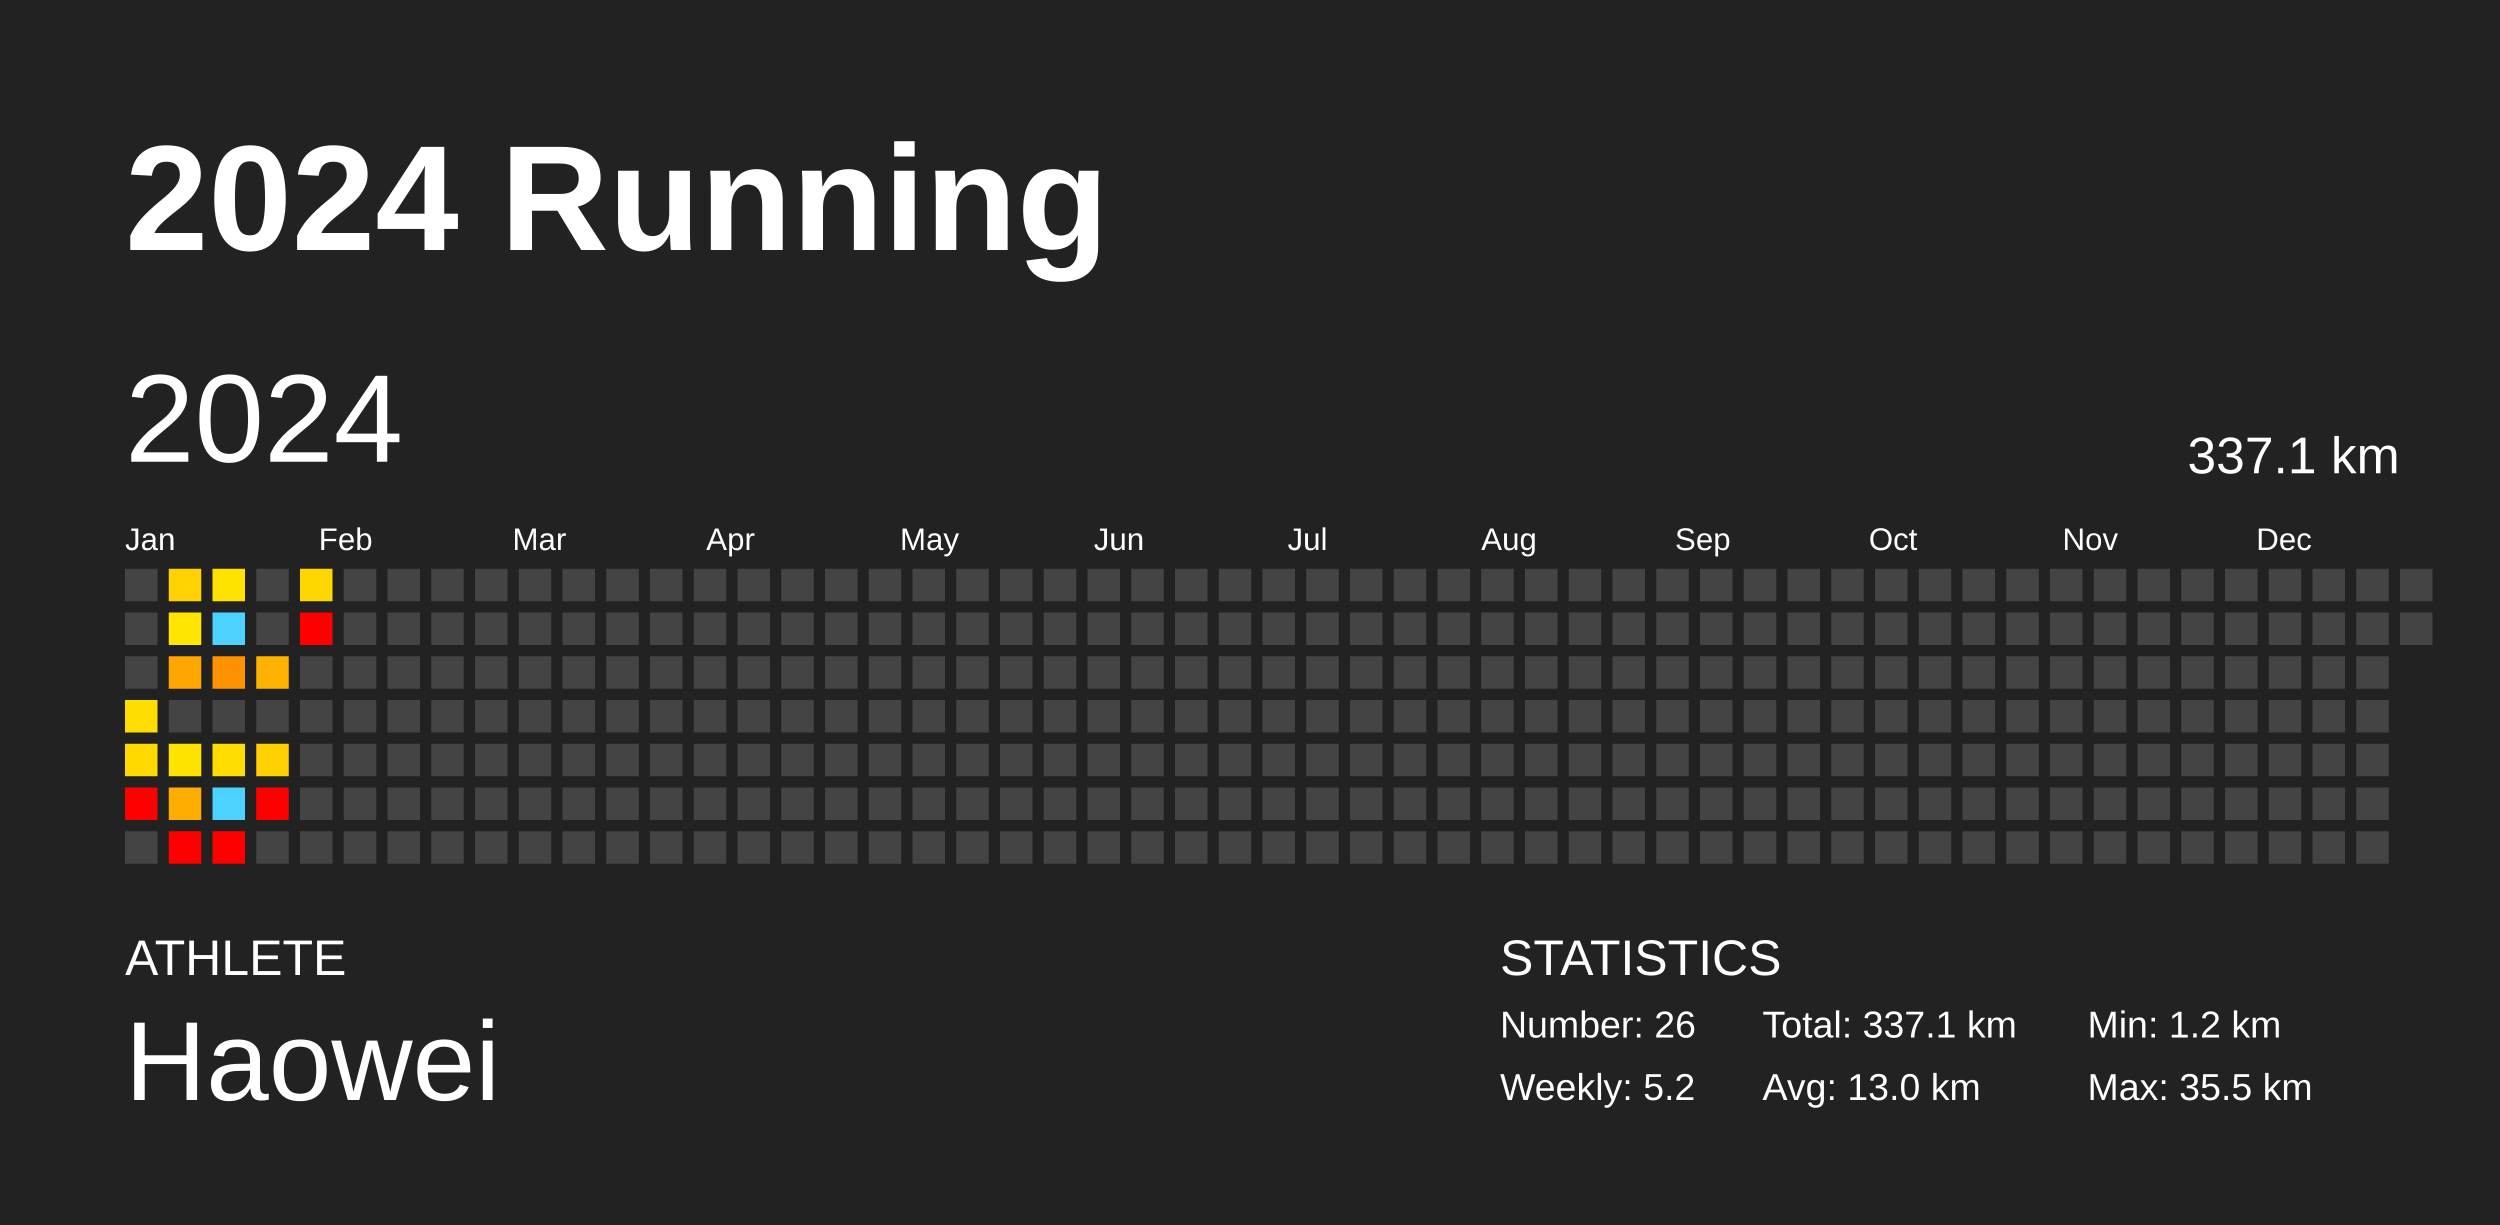
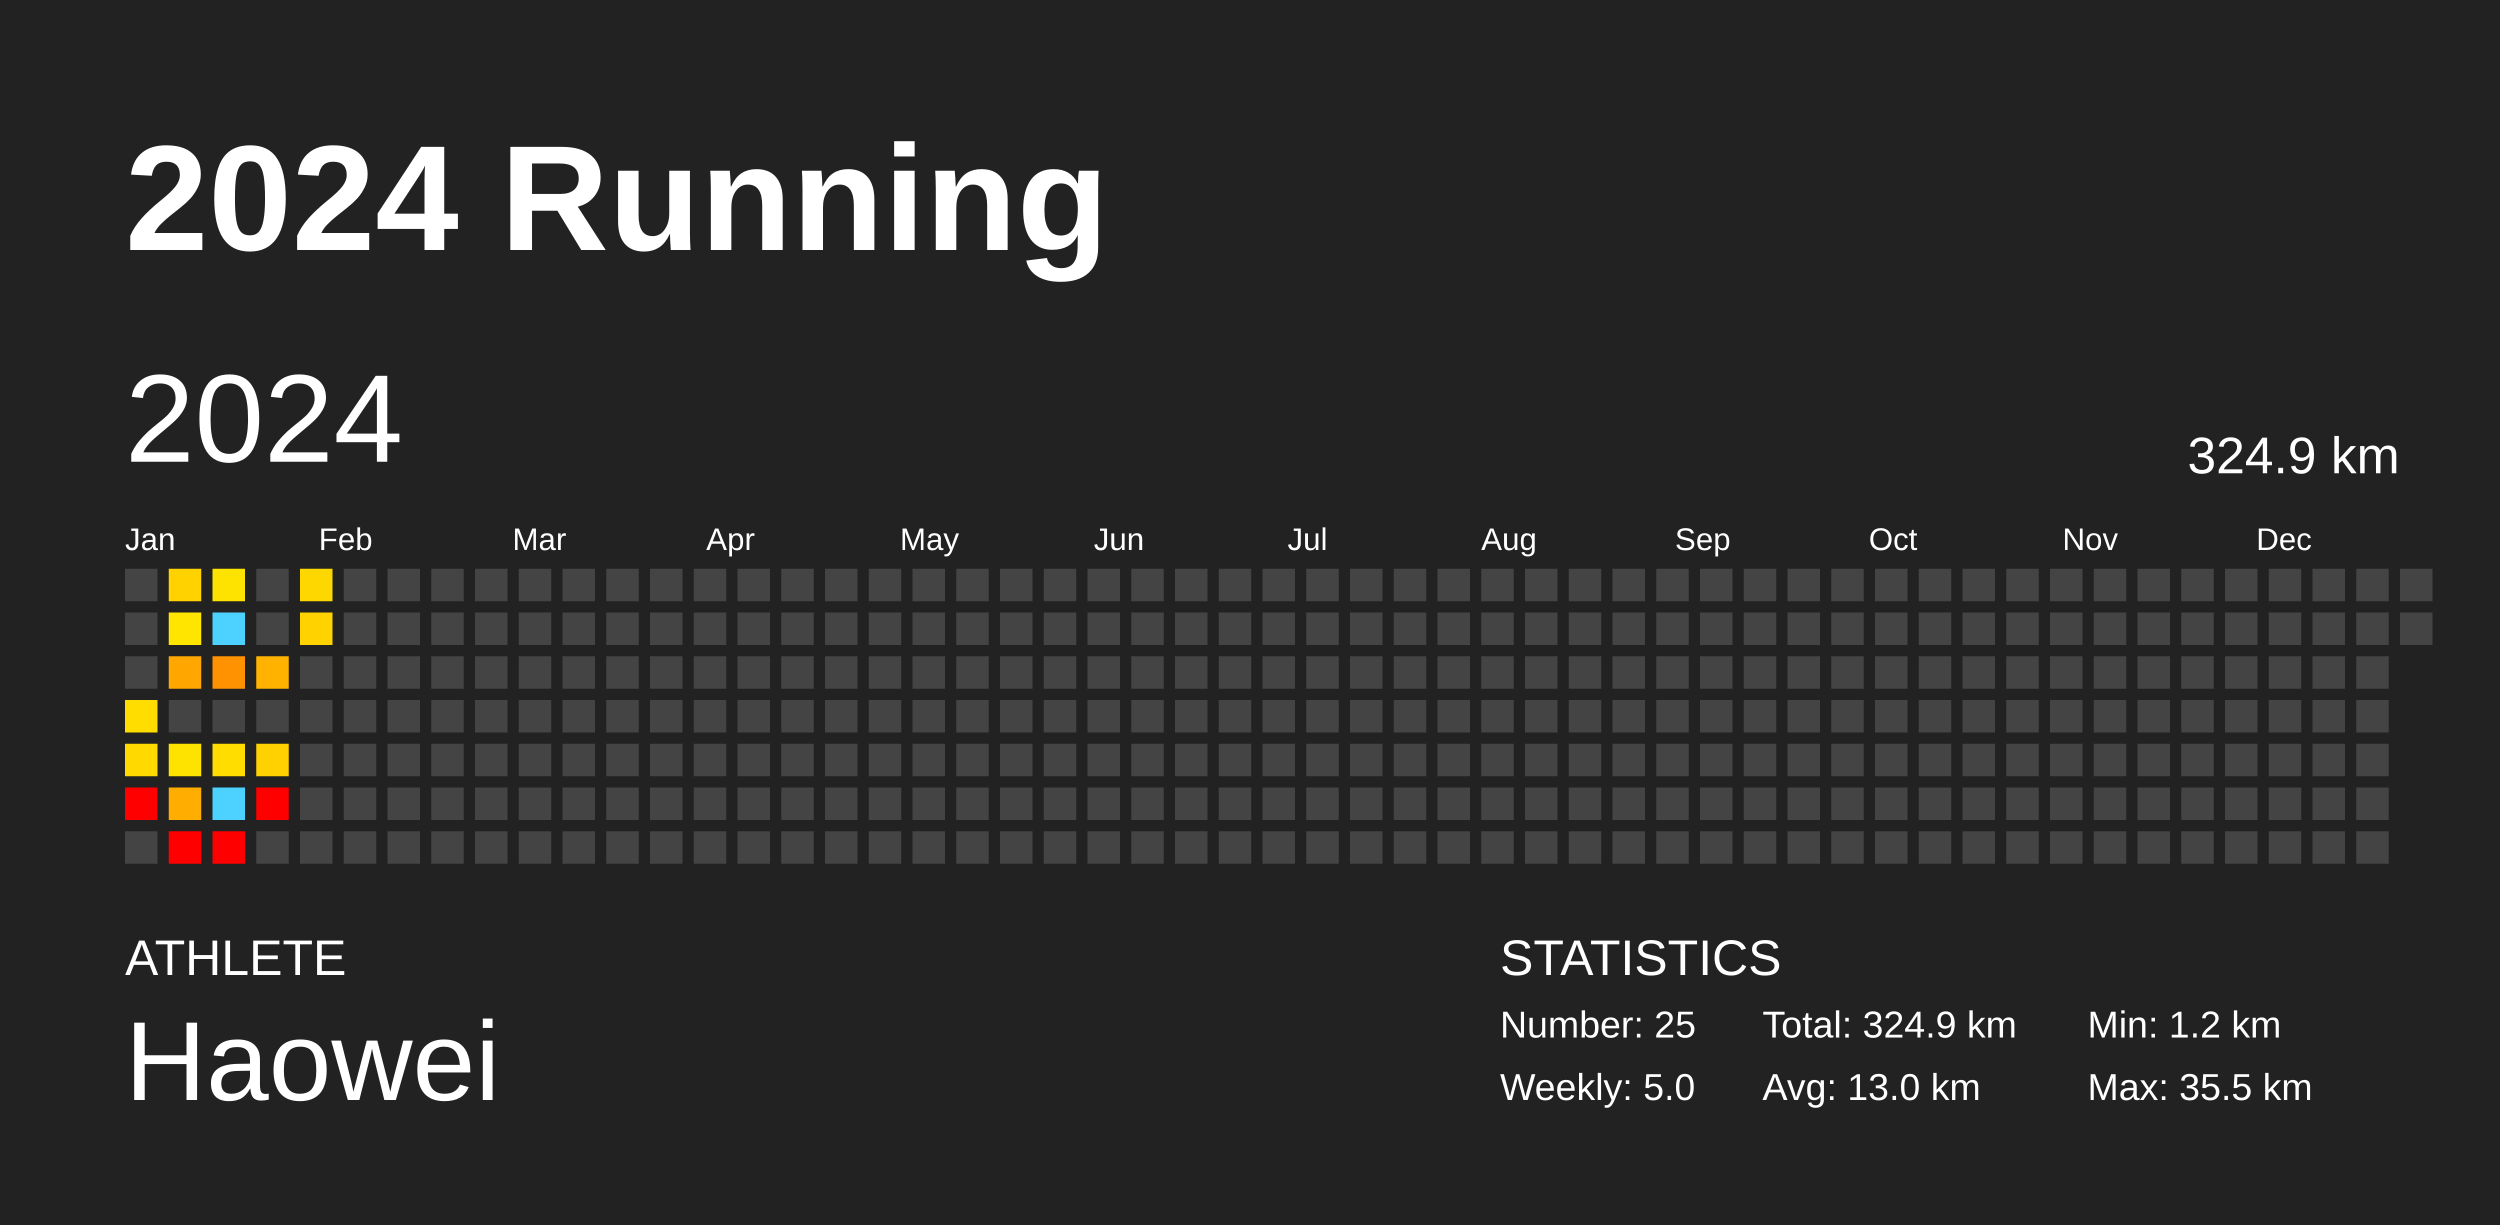
<svg xmlns="http://www.w3.org/2000/svg" baseProfile="full" height="98mm" version="1.1" viewBox="0,0,200,98" width="200mm">
  <defs />
  <rect fill="#222222" height="98" width="200" x="0" y="0" />
  <text fill="#FFFFFF" style="font-size:12px; font-family:Arial; font-weight:bold;" x="10" y="20">2024 Running</text>
  <text fill="#FFFFFF" style="font-size:4px; font-family:Arial" x="10" y="78">ATHLETE</text>
  <text fill="#FFFFFF" style="font-size:9px; font-family:Arial" x="10" y="88">Haowei</text>
  <text fill="#FFFFFF" style="font-size:4px; font-family:Arial" x="120" y="78">STATISTICS</text>
-   <text fill="#FFFFFF" style="font-size:3px; font-family:Arial" x="120" y="83">Number: 26</text>
-   <text fill="#FFFFFF" style="font-size:3px; font-family:Arial" x="120" y="88">Weekly: 5.2</text>
-   <text fill="#FFFFFF" style="font-size:3px; font-family:Arial" x="141" y="83">Total: 337.1 km</text>
+   <text fill="#FFFFFF" style="font-size:3px; font-family:Arial" x="120" y="83">Number: 25</text>
+   <text fill="#FFFFFF" style="font-size:3px; font-family:Arial" x="120" y="88">Weekly: 5.0</text>
+   <text fill="#FFFFFF" style="font-size:3px; font-family:Arial" x="141" y="83">Total: 324.9 km</text>
  <text fill="#FFFFFF" style="font-size:3px; font-family:Arial" x="141" y="88">Avg: 13.0 km</text>
  <text fill="#FFFFFF" style="font-size:3px; font-family:Arial" x="167" y="83">Min: 1.2 km</text>
  <text fill="#FFFFFF" style="font-size:3px; font-family:Arial" x="167" y="88">Max: 35.5 km</text>
  <text dominant-baseline="hanging" fill="#FFFFFF" style="font-size:10.0px; font-family:Arial;" x="10" y="30">2024</text>
-   <text dominant-baseline="hanging" fill="#FFFFFF" style="font-size:4.125px; font-family:Arial;" x="175" y="35">337.1 km</text>
+   <text dominant-baseline="hanging" fill="#FFFFFF" style="font-size:4.125px; font-family:Arial;" x="175" y="35">324.9 km</text>
  <text fill="#FFFFFF" style="font-size:2.5px; font-family:Arial" x="10.0" y="44">Jan</text>
  <text fill="#FFFFFF" style="font-size:2.5px; font-family:Arial" x="25.5" y="44">Feb</text>
  <text fill="#FFFFFF" style="font-size:2.5px; font-family:Arial" x="41.0" y="44">Mar</text>
  <text fill="#FFFFFF" style="font-size:2.5px; font-family:Arial" x="56.5" y="44">Apr</text>
  <text fill="#FFFFFF" style="font-size:2.5px; font-family:Arial" x="72.0" y="44">May</text>
  <text fill="#FFFFFF" style="font-size:2.5px; font-family:Arial" x="87.5" y="44">Jun</text>
  <text fill="#FFFFFF" style="font-size:2.5px; font-family:Arial" x="103.0" y="44">Jul</text>
  <text fill="#FFFFFF" style="font-size:2.5px; font-family:Arial" x="118.5" y="44">Aug</text>
  <text fill="#FFFFFF" style="font-size:2.5px; font-family:Arial" x="134.0" y="44">Sep</text>
  <text fill="#FFFFFF" style="font-size:2.5px; font-family:Arial" x="149.5" y="44">Oct</text>
  <text fill="#FFFFFF" style="font-size:2.5px; font-family:Arial" x="165.0" y="44">Nov</text>
  <text fill="#FFFFFF" style="font-size:2.5px; font-family:Arial" x="180.5" y="44">Dec</text>
  <rect fill="#444444" height="2.6" width="2.6" x="10.0" y="45.5" />
  <rect fill="#444444" height="2.6" width="2.6" x="10.0" y="49.0" />
  <rect fill="#444444" height="2.6" width="2.6" x="10.0" y="52.5" />
  <rect fill="#ffdd00" height="2.6" width="2.6" x="10.0" y="56.0" />
  <rect fill="#ffd900" height="2.6" width="2.6" x="10.0" y="59.5" />
  <rect fill="red" height="2.6" width="2.6" x="10.0" y="63.0" />
  <rect fill="#444444" height="2.6" width="2.6" x="10.0" y="66.5" />
  <rect fill="#ffd200" height="2.6" width="2.6" x="13.5" y="45.5" />
  <rect fill="#ffe500" height="2.6" width="2.6" x="13.5" y="49.0" />
  <rect fill="#ffa600" height="2.6" width="2.6" x="13.5" y="52.5" />
  <rect fill="#444444" height="2.6" width="2.6" x="13.5" y="56.0" />
  <rect fill="#ffe300" height="2.6" width="2.6" x="13.5" y="59.5" />
  <rect fill="#ffad00" height="2.6" width="2.6" x="13.5" y="63.0" />
  <rect fill="red" height="2.6" width="2.6" x="13.5" y="66.5" />
  <rect fill="#ffe300" height="2.6" width="2.6" x="17.0" y="45.5" />
  <rect fill="#4dd2ff" height="2.6" width="2.6" x="17.0" y="49.0" />
  <rect fill="#ff9200" height="2.6" width="2.6" x="17.0" y="52.5" />
  <rect fill="#444444" height="2.6" width="2.6" x="17.0" y="56.0" />
  <rect fill="#ffdd00" height="2.6" width="2.6" x="17.0" y="59.5" />
  <rect fill="#4dd2ff" height="2.6" width="2.6" x="17.0" y="63.0" />
  <rect fill="red" height="2.6" width="2.6" x="17.0" y="66.5" />
  <rect fill="#444444" height="2.6" width="2.6" x="20.5" y="45.5" />
  <rect fill="#444444" height="2.6" width="2.6" x="20.5" y="49.0" />
  <rect fill="#ffb300" height="2.6" width="2.6" x="20.5" y="52.5" />
  <rect fill="#444444" height="2.6" width="2.6" x="20.5" y="56.0" />
  <rect fill="#ffd100" height="2.6" width="2.6" x="20.5" y="59.5" />
  <rect fill="red" height="2.6" width="2.6" x="20.5" y="63.0" />
  <rect fill="#444444" height="2.6" width="2.6" x="20.5" y="66.5" />
  <rect fill="#ffd700" height="2.6" width="2.6" x="24.0" y="45.5" />
-   <rect fill="red" height="2.6" width="2.6" x="24.0" y="49.0" />
+   <rect fill="#ffd200" height="2.6" width="2.6" x="24.0" y="49.0" />
  <rect fill="#444444" height="2.6" width="2.6" x="24.0" y="52.5" />
  <rect fill="#444444" height="2.6" width="2.6" x="24.0" y="56.0" />
  <rect fill="#444444" height="2.6" width="2.6" x="24.0" y="59.5" />
  <rect fill="#444444" height="2.6" width="2.6" x="24.0" y="63.0" />
  <rect fill="#444444" height="2.6" width="2.6" x="24.0" y="66.5" />
  <rect fill="#444444" height="2.6" width="2.6" x="27.5" y="45.5" />
  <rect fill="#444444" height="2.6" width="2.6" x="27.5" y="49.0" />
  <rect fill="#444444" height="2.6" width="2.6" x="27.5" y="52.5" />
  <rect fill="#444444" height="2.6" width="2.6" x="27.5" y="56.0" />
  <rect fill="#444444" height="2.6" width="2.6" x="27.5" y="59.5" />
  <rect fill="#444444" height="2.6" width="2.6" x="27.5" y="63.0" />
  <rect fill="#444444" height="2.6" width="2.6" x="27.5" y="66.5" />
  <rect fill="#444444" height="2.6" width="2.6" x="31.0" y="45.5" />
  <rect fill="#444444" height="2.6" width="2.6" x="31.0" y="49.0" />
  <rect fill="#444444" height="2.6" width="2.6" x="31.0" y="52.5" />
  <rect fill="#444444" height="2.6" width="2.6" x="31.0" y="56.0" />
  <rect fill="#444444" height="2.6" width="2.6" x="31.0" y="59.5" />
  <rect fill="#444444" height="2.6" width="2.6" x="31.0" y="63.0" />
  <rect fill="#444444" height="2.6" width="2.6" x="31.0" y="66.5" />
  <rect fill="#444444" height="2.6" width="2.6" x="34.5" y="45.5" />
  <rect fill="#444444" height="2.6" width="2.6" x="34.5" y="49.0" />
  <rect fill="#444444" height="2.6" width="2.6" x="34.5" y="52.5" />
  <rect fill="#444444" height="2.6" width="2.6" x="34.5" y="56.0" />
  <rect fill="#444444" height="2.6" width="2.6" x="34.5" y="59.5" />
  <rect fill="#444444" height="2.6" width="2.6" x="34.5" y="63.0" />
  <rect fill="#444444" height="2.6" width="2.6" x="34.5" y="66.5" />
  <rect fill="#444444" height="2.6" width="2.6" x="38.0" y="45.5" />
  <rect fill="#444444" height="2.6" width="2.6" x="38.0" y="49.0" />
  <rect fill="#444444" height="2.6" width="2.6" x="38.0" y="52.5" />
  <rect fill="#444444" height="2.6" width="2.6" x="38.0" y="56.0" />
  <rect fill="#444444" height="2.6" width="2.6" x="38.0" y="59.5" />
  <rect fill="#444444" height="2.6" width="2.6" x="38.0" y="63.0" />
  <rect fill="#444444" height="2.6" width="2.6" x="38.0" y="66.5" />
  <rect fill="#444444" height="2.6" width="2.6" x="41.5" y="45.5" />
  <rect fill="#444444" height="2.6" width="2.6" x="41.5" y="49.0" />
  <rect fill="#444444" height="2.6" width="2.6" x="41.5" y="52.5" />
  <rect fill="#444444" height="2.6" width="2.6" x="41.5" y="56.0" />
  <rect fill="#444444" height="2.6" width="2.6" x="41.5" y="59.5" />
  <rect fill="#444444" height="2.6" width="2.6" x="41.5" y="63.0" />
  <rect fill="#444444" height="2.6" width="2.6" x="41.5" y="66.5" />
  <rect fill="#444444" height="2.6" width="2.6" x="45.0" y="45.5" />
  <rect fill="#444444" height="2.6" width="2.6" x="45.0" y="49.0" />
  <rect fill="#444444" height="2.6" width="2.6" x="45.0" y="52.5" />
  <rect fill="#444444" height="2.6" width="2.6" x="45.0" y="56.0" />
  <rect fill="#444444" height="2.6" width="2.6" x="45.0" y="59.5" />
  <rect fill="#444444" height="2.6" width="2.6" x="45.0" y="63.0" />
  <rect fill="#444444" height="2.6" width="2.6" x="45.0" y="66.5" />
  <rect fill="#444444" height="2.6" width="2.6" x="48.5" y="45.5" />
  <rect fill="#444444" height="2.6" width="2.6" x="48.5" y="49.0" />
  <rect fill="#444444" height="2.6" width="2.6" x="48.5" y="52.5" />
  <rect fill="#444444" height="2.6" width="2.6" x="48.5" y="56.0" />
  <rect fill="#444444" height="2.6" width="2.6" x="48.5" y="59.5" />
  <rect fill="#444444" height="2.6" width="2.6" x="48.5" y="63.0" />
  <rect fill="#444444" height="2.6" width="2.6" x="48.5" y="66.5" />
  <rect fill="#444444" height="2.6" width="2.6" x="52.0" y="45.5" />
  <rect fill="#444444" height="2.6" width="2.6" x="52.0" y="49.0" />
  <rect fill="#444444" height="2.6" width="2.6" x="52.0" y="52.5" />
  <rect fill="#444444" height="2.6" width="2.6" x="52.0" y="56.0" />
  <rect fill="#444444" height="2.6" width="2.6" x="52.0" y="59.5" />
  <rect fill="#444444" height="2.6" width="2.6" x="52.0" y="63.0" />
  <rect fill="#444444" height="2.6" width="2.6" x="52.0" y="66.5" />
  <rect fill="#444444" height="2.6" width="2.6" x="55.5" y="45.5" />
  <rect fill="#444444" height="2.6" width="2.6" x="55.5" y="49.0" />
  <rect fill="#444444" height="2.6" width="2.6" x="55.5" y="52.5" />
  <rect fill="#444444" height="2.6" width="2.6" x="55.5" y="56.0" />
  <rect fill="#444444" height="2.6" width="2.6" x="55.5" y="59.5" />
  <rect fill="#444444" height="2.6" width="2.6" x="55.5" y="63.0" />
  <rect fill="#444444" height="2.6" width="2.6" x="55.5" y="66.5" />
  <rect fill="#444444" height="2.6" width="2.6" x="59.0" y="45.5" />
  <rect fill="#444444" height="2.6" width="2.6" x="59.0" y="49.0" />
  <rect fill="#444444" height="2.6" width="2.6" x="59.0" y="52.5" />
  <rect fill="#444444" height="2.6" width="2.6" x="59.0" y="56.0" />
  <rect fill="#444444" height="2.6" width="2.6" x="59.0" y="59.5" />
  <rect fill="#444444" height="2.6" width="2.6" x="59.0" y="63.0" />
  <rect fill="#444444" height="2.6" width="2.6" x="59.0" y="66.5" />
  <rect fill="#444444" height="2.6" width="2.6" x="62.5" y="45.5" />
  <rect fill="#444444" height="2.6" width="2.6" x="62.5" y="49.0" />
  <rect fill="#444444" height="2.6" width="2.6" x="62.5" y="52.5" />
  <rect fill="#444444" height="2.6" width="2.6" x="62.5" y="56.0" />
  <rect fill="#444444" height="2.6" width="2.6" x="62.5" y="59.5" />
  <rect fill="#444444" height="2.6" width="2.6" x="62.5" y="63.0" />
  <rect fill="#444444" height="2.6" width="2.6" x="62.5" y="66.5" />
  <rect fill="#444444" height="2.6" width="2.6" x="66.0" y="45.5" />
  <rect fill="#444444" height="2.6" width="2.6" x="66.0" y="49.0" />
  <rect fill="#444444" height="2.6" width="2.6" x="66.0" y="52.5" />
  <rect fill="#444444" height="2.6" width="2.6" x="66.0" y="56.0" />
  <rect fill="#444444" height="2.6" width="2.6" x="66.0" y="59.5" />
  <rect fill="#444444" height="2.6" width="2.6" x="66.0" y="63.0" />
  <rect fill="#444444" height="2.6" width="2.6" x="66.0" y="66.5" />
  <rect fill="#444444" height="2.6" width="2.6" x="69.5" y="45.5" />
  <rect fill="#444444" height="2.6" width="2.6" x="69.5" y="49.0" />
  <rect fill="#444444" height="2.6" width="2.6" x="69.5" y="52.5" />
  <rect fill="#444444" height="2.6" width="2.6" x="69.5" y="56.0" />
  <rect fill="#444444" height="2.6" width="2.6" x="69.5" y="59.5" />
  <rect fill="#444444" height="2.6" width="2.6" x="69.5" y="63.0" />
  <rect fill="#444444" height="2.6" width="2.6" x="69.5" y="66.5" />
  <rect fill="#444444" height="2.6" width="2.6" x="73.0" y="45.5" />
  <rect fill="#444444" height="2.6" width="2.6" x="73.0" y="49.0" />
  <rect fill="#444444" height="2.6" width="2.6" x="73.0" y="52.5" />
  <rect fill="#444444" height="2.6" width="2.6" x="73.0" y="56.0" />
  <rect fill="#444444" height="2.6" width="2.6" x="73.0" y="59.5" />
  <rect fill="#444444" height="2.6" width="2.6" x="73.0" y="63.0" />
  <rect fill="#444444" height="2.6" width="2.6" x="73.0" y="66.5" />
  <rect fill="#444444" height="2.6" width="2.6" x="76.5" y="45.5" />
  <rect fill="#444444" height="2.6" width="2.6" x="76.5" y="49.0" />
  <rect fill="#444444" height="2.6" width="2.6" x="76.5" y="52.5" />
  <rect fill="#444444" height="2.6" width="2.6" x="76.5" y="56.0" />
  <rect fill="#444444" height="2.6" width="2.6" x="76.5" y="59.5" />
  <rect fill="#444444" height="2.6" width="2.6" x="76.5" y="63.0" />
  <rect fill="#444444" height="2.6" width="2.6" x="76.5" y="66.5" />
  <rect fill="#444444" height="2.6" width="2.6" x="80.0" y="45.5" />
  <rect fill="#444444" height="2.6" width="2.6" x="80.0" y="49.0" />
  <rect fill="#444444" height="2.6" width="2.6" x="80.0" y="52.5" />
  <rect fill="#444444" height="2.6" width="2.6" x="80.0" y="56.0" />
  <rect fill="#444444" height="2.6" width="2.6" x="80.0" y="59.5" />
  <rect fill="#444444" height="2.6" width="2.6" x="80.0" y="63.0" />
  <rect fill="#444444" height="2.6" width="2.6" x="80.0" y="66.5" />
  <rect fill="#444444" height="2.6" width="2.6" x="83.5" y="45.5" />
  <rect fill="#444444" height="2.6" width="2.6" x="83.5" y="49.0" />
  <rect fill="#444444" height="2.6" width="2.6" x="83.5" y="52.5" />
  <rect fill="#444444" height="2.6" width="2.6" x="83.5" y="56.0" />
  <rect fill="#444444" height="2.6" width="2.6" x="83.5" y="59.5" />
  <rect fill="#444444" height="2.6" width="2.6" x="83.5" y="63.0" />
  <rect fill="#444444" height="2.6" width="2.6" x="83.5" y="66.5" />
  <rect fill="#444444" height="2.6" width="2.6" x="87.0" y="45.5" />
  <rect fill="#444444" height="2.6" width="2.6" x="87.0" y="49.0" />
  <rect fill="#444444" height="2.6" width="2.6" x="87.0" y="52.5" />
  <rect fill="#444444" height="2.6" width="2.6" x="87.0" y="56.0" />
  <rect fill="#444444" height="2.6" width="2.6" x="87.0" y="59.5" />
  <rect fill="#444444" height="2.6" width="2.6" x="87.0" y="63.0" />
  <rect fill="#444444" height="2.6" width="2.6" x="87.0" y="66.5" />
  <rect fill="#444444" height="2.6" width="2.6" x="90.5" y="45.5" />
  <rect fill="#444444" height="2.6" width="2.6" x="90.5" y="49.0" />
  <rect fill="#444444" height="2.6" width="2.6" x="90.5" y="52.5" />
  <rect fill="#444444" height="2.6" width="2.6" x="90.5" y="56.0" />
  <rect fill="#444444" height="2.6" width="2.6" x="90.5" y="59.5" />
  <rect fill="#444444" height="2.6" width="2.6" x="90.5" y="63.0" />
  <rect fill="#444444" height="2.6" width="2.6" x="90.5" y="66.5" />
  <rect fill="#444444" height="2.6" width="2.6" x="94.0" y="45.5" />
  <rect fill="#444444" height="2.6" width="2.6" x="94.0" y="49.0" />
  <rect fill="#444444" height="2.6" width="2.6" x="94.0" y="52.5" />
  <rect fill="#444444" height="2.6" width="2.6" x="94.0" y="56.0" />
  <rect fill="#444444" height="2.6" width="2.6" x="94.0" y="59.5" />
  <rect fill="#444444" height="2.6" width="2.6" x="94.0" y="63.0" />
  <rect fill="#444444" height="2.6" width="2.6" x="94.0" y="66.5" />
  <rect fill="#444444" height="2.6" width="2.6" x="97.5" y="45.5" />
  <rect fill="#444444" height="2.6" width="2.6" x="97.5" y="49.0" />
  <rect fill="#444444" height="2.6" width="2.6" x="97.5" y="52.5" />
  <rect fill="#444444" height="2.6" width="2.6" x="97.5" y="56.0" />
  <rect fill="#444444" height="2.6" width="2.6" x="97.5" y="59.5" />
  <rect fill="#444444" height="2.6" width="2.6" x="97.5" y="63.0" />
  <rect fill="#444444" height="2.6" width="2.6" x="97.5" y="66.5" />
  <rect fill="#444444" height="2.6" width="2.6" x="101.0" y="45.5" />
  <rect fill="#444444" height="2.6" width="2.6" x="101.0" y="49.0" />
  <rect fill="#444444" height="2.6" width="2.6" x="101.0" y="52.5" />
  <rect fill="#444444" height="2.6" width="2.6" x="101.0" y="56.0" />
  <rect fill="#444444" height="2.6" width="2.6" x="101.0" y="59.5" />
  <rect fill="#444444" height="2.6" width="2.6" x="101.0" y="63.0" />
  <rect fill="#444444" height="2.6" width="2.6" x="101.0" y="66.5" />
  <rect fill="#444444" height="2.6" width="2.6" x="104.5" y="45.5" />
  <rect fill="#444444" height="2.6" width="2.6" x="104.5" y="49.0" />
  <rect fill="#444444" height="2.6" width="2.6" x="104.5" y="52.5" />
  <rect fill="#444444" height="2.6" width="2.6" x="104.5" y="56.0" />
  <rect fill="#444444" height="2.6" width="2.6" x="104.5" y="59.5" />
  <rect fill="#444444" height="2.6" width="2.6" x="104.5" y="63.0" />
  <rect fill="#444444" height="2.6" width="2.6" x="104.5" y="66.5" />
  <rect fill="#444444" height="2.6" width="2.6" x="108.0" y="45.5" />
  <rect fill="#444444" height="2.6" width="2.6" x="108.0" y="49.0" />
  <rect fill="#444444" height="2.6" width="2.6" x="108.0" y="52.5" />
  <rect fill="#444444" height="2.6" width="2.6" x="108.0" y="56.0" />
  <rect fill="#444444" height="2.6" width="2.6" x="108.0" y="59.5" />
  <rect fill="#444444" height="2.6" width="2.6" x="108.0" y="63.0" />
  <rect fill="#444444" height="2.6" width="2.6" x="108.0" y="66.5" />
  <rect fill="#444444" height="2.6" width="2.6" x="111.5" y="45.5" />
  <rect fill="#444444" height="2.6" width="2.6" x="111.5" y="49.0" />
  <rect fill="#444444" height="2.6" width="2.6" x="111.5" y="52.5" />
  <rect fill="#444444" height="2.6" width="2.6" x="111.5" y="56.0" />
  <rect fill="#444444" height="2.6" width="2.6" x="111.5" y="59.5" />
  <rect fill="#444444" height="2.6" width="2.6" x="111.5" y="63.0" />
  <rect fill="#444444" height="2.6" width="2.6" x="111.5" y="66.5" />
  <rect fill="#444444" height="2.6" width="2.6" x="115.0" y="45.5" />
  <rect fill="#444444" height="2.6" width="2.6" x="115.0" y="49.0" />
  <rect fill="#444444" height="2.6" width="2.6" x="115.0" y="52.5" />
  <rect fill="#444444" height="2.6" width="2.6" x="115.0" y="56.0" />
  <rect fill="#444444" height="2.6" width="2.6" x="115.0" y="59.5" />
  <rect fill="#444444" height="2.6" width="2.6" x="115.0" y="63.0" />
  <rect fill="#444444" height="2.6" width="2.6" x="115.0" y="66.5" />
  <rect fill="#444444" height="2.6" width="2.6" x="118.5" y="45.5" />
  <rect fill="#444444" height="2.6" width="2.6" x="118.5" y="49.0" />
  <rect fill="#444444" height="2.6" width="2.6" x="118.5" y="52.5" />
  <rect fill="#444444" height="2.6" width="2.6" x="118.5" y="56.0" />
  <rect fill="#444444" height="2.6" width="2.6" x="118.5" y="59.5" />
  <rect fill="#444444" height="2.6" width="2.6" x="118.5" y="63.0" />
  <rect fill="#444444" height="2.6" width="2.6" x="118.5" y="66.5" />
  <rect fill="#444444" height="2.6" width="2.6" x="122.0" y="45.5" />
  <rect fill="#444444" height="2.6" width="2.6" x="122.0" y="49.0" />
  <rect fill="#444444" height="2.6" width="2.6" x="122.0" y="52.5" />
  <rect fill="#444444" height="2.6" width="2.6" x="122.0" y="56.0" />
  <rect fill="#444444" height="2.6" width="2.6" x="122.0" y="59.5" />
  <rect fill="#444444" height="2.6" width="2.6" x="122.0" y="63.0" />
  <rect fill="#444444" height="2.6" width="2.6" x="122.0" y="66.5" />
  <rect fill="#444444" height="2.6" width="2.6" x="125.5" y="45.5" />
  <rect fill="#444444" height="2.6" width="2.6" x="125.5" y="49.0" />
  <rect fill="#444444" height="2.6" width="2.6" x="125.5" y="52.5" />
  <rect fill="#444444" height="2.6" width="2.6" x="125.5" y="56.0" />
  <rect fill="#444444" height="2.6" width="2.6" x="125.5" y="59.5" />
  <rect fill="#444444" height="2.6" width="2.6" x="125.5" y="63.0" />
  <rect fill="#444444" height="2.6" width="2.6" x="125.5" y="66.5" />
  <rect fill="#444444" height="2.6" width="2.6" x="129.0" y="45.5" />
  <rect fill="#444444" height="2.6" width="2.6" x="129.0" y="49.0" />
  <rect fill="#444444" height="2.6" width="2.6" x="129.0" y="52.5" />
  <rect fill="#444444" height="2.6" width="2.6" x="129.0" y="56.0" />
  <rect fill="#444444" height="2.6" width="2.6" x="129.0" y="59.5" />
  <rect fill="#444444" height="2.6" width="2.6" x="129.0" y="63.0" />
  <rect fill="#444444" height="2.6" width="2.6" x="129.0" y="66.5" />
  <rect fill="#444444" height="2.6" width="2.6" x="132.5" y="45.5" />
  <rect fill="#444444" height="2.6" width="2.6" x="132.5" y="49.0" />
  <rect fill="#444444" height="2.6" width="2.6" x="132.5" y="52.5" />
  <rect fill="#444444" height="2.6" width="2.6" x="132.5" y="56.0" />
  <rect fill="#444444" height="2.6" width="2.6" x="132.5" y="59.5" />
  <rect fill="#444444" height="2.6" width="2.6" x="132.5" y="63.0" />
  <rect fill="#444444" height="2.6" width="2.6" x="132.5" y="66.5" />
  <rect fill="#444444" height="2.6" width="2.6" x="136.0" y="45.5" />
  <rect fill="#444444" height="2.6" width="2.6" x="136.0" y="49.0" />
  <rect fill="#444444" height="2.6" width="2.6" x="136.0" y="52.5" />
  <rect fill="#444444" height="2.6" width="2.6" x="136.0" y="56.0" />
  <rect fill="#444444" height="2.6" width="2.6" x="136.0" y="59.5" />
  <rect fill="#444444" height="2.6" width="2.6" x="136.0" y="63.0" />
  <rect fill="#444444" height="2.6" width="2.6" x="136.0" y="66.5" />
  <rect fill="#444444" height="2.6" width="2.6" x="139.5" y="45.5" />
  <rect fill="#444444" height="2.6" width="2.6" x="139.5" y="49.0" />
  <rect fill="#444444" height="2.6" width="2.6" x="139.5" y="52.5" />
  <rect fill="#444444" height="2.6" width="2.6" x="139.5" y="56.0" />
  <rect fill="#444444" height="2.6" width="2.6" x="139.5" y="59.5" />
  <rect fill="#444444" height="2.6" width="2.6" x="139.5" y="63.0" />
  <rect fill="#444444" height="2.6" width="2.6" x="139.5" y="66.5" />
  <rect fill="#444444" height="2.6" width="2.6" x="143.0" y="45.5" />
  <rect fill="#444444" height="2.6" width="2.6" x="143.0" y="49.0" />
  <rect fill="#444444" height="2.6" width="2.6" x="143.0" y="52.5" />
  <rect fill="#444444" height="2.6" width="2.6" x="143.0" y="56.0" />
  <rect fill="#444444" height="2.6" width="2.6" x="143.0" y="59.5" />
  <rect fill="#444444" height="2.6" width="2.6" x="143.0" y="63.0" />
  <rect fill="#444444" height="2.6" width="2.6" x="143.0" y="66.5" />
  <rect fill="#444444" height="2.6" width="2.6" x="146.5" y="45.5" />
  <rect fill="#444444" height="2.6" width="2.6" x="146.5" y="49.0" />
  <rect fill="#444444" height="2.6" width="2.6" x="146.5" y="52.5" />
  <rect fill="#444444" height="2.6" width="2.6" x="146.5" y="56.0" />
  <rect fill="#444444" height="2.6" width="2.6" x="146.5" y="59.5" />
  <rect fill="#444444" height="2.6" width="2.6" x="146.5" y="63.0" />
  <rect fill="#444444" height="2.6" width="2.6" x="146.5" y="66.5" />
  <rect fill="#444444" height="2.6" width="2.6" x="150.0" y="45.5" />
  <rect fill="#444444" height="2.6" width="2.6" x="150.0" y="49.0" />
  <rect fill="#444444" height="2.6" width="2.6" x="150.0" y="52.5" />
  <rect fill="#444444" height="2.6" width="2.6" x="150.0" y="56.0" />
  <rect fill="#444444" height="2.6" width="2.6" x="150.0" y="59.5" />
  <rect fill="#444444" height="2.6" width="2.6" x="150.0" y="63.0" />
  <rect fill="#444444" height="2.6" width="2.6" x="150.0" y="66.5" />
  <rect fill="#444444" height="2.6" width="2.6" x="153.5" y="45.5" />
  <rect fill="#444444" height="2.6" width="2.6" x="153.5" y="49.0" />
  <rect fill="#444444" height="2.6" width="2.6" x="153.5" y="52.5" />
  <rect fill="#444444" height="2.6" width="2.6" x="153.5" y="56.0" />
  <rect fill="#444444" height="2.6" width="2.6" x="153.5" y="59.5" />
  <rect fill="#444444" height="2.6" width="2.6" x="153.5" y="63.0" />
  <rect fill="#444444" height="2.6" width="2.6" x="153.5" y="66.5" />
  <rect fill="#444444" height="2.6" width="2.6" x="157.0" y="45.5" />
  <rect fill="#444444" height="2.6" width="2.6" x="157.0" y="49.0" />
  <rect fill="#444444" height="2.6" width="2.6" x="157.0" y="52.5" />
  <rect fill="#444444" height="2.6" width="2.6" x="157.0" y="56.0" />
  <rect fill="#444444" height="2.6" width="2.6" x="157.0" y="59.5" />
  <rect fill="#444444" height="2.6" width="2.6" x="157.0" y="63.0" />
  <rect fill="#444444" height="2.6" width="2.6" x="157.0" y="66.5" />
  <rect fill="#444444" height="2.6" width="2.6" x="160.5" y="45.5" />
  <rect fill="#444444" height="2.6" width="2.6" x="160.5" y="49.0" />
  <rect fill="#444444" height="2.6" width="2.6" x="160.5" y="52.5" />
  <rect fill="#444444" height="2.6" width="2.6" x="160.5" y="56.0" />
  <rect fill="#444444" height="2.6" width="2.6" x="160.5" y="59.5" />
  <rect fill="#444444" height="2.6" width="2.6" x="160.5" y="63.0" />
  <rect fill="#444444" height="2.6" width="2.6" x="160.5" y="66.5" />
  <rect fill="#444444" height="2.6" width="2.6" x="164.0" y="45.5" />
  <rect fill="#444444" height="2.6" width="2.6" x="164.0" y="49.0" />
  <rect fill="#444444" height="2.6" width="2.6" x="164.0" y="52.5" />
  <rect fill="#444444" height="2.6" width="2.6" x="164.0" y="56.0" />
  <rect fill="#444444" height="2.6" width="2.6" x="164.0" y="59.5" />
  <rect fill="#444444" height="2.6" width="2.6" x="164.0" y="63.0" />
  <rect fill="#444444" height="2.6" width="2.6" x="164.0" y="66.5" />
  <rect fill="#444444" height="2.6" width="2.6" x="167.5" y="45.5" />
  <rect fill="#444444" height="2.6" width="2.6" x="167.5" y="49.0" />
  <rect fill="#444444" height="2.6" width="2.6" x="167.5" y="52.5" />
  <rect fill="#444444" height="2.6" width="2.6" x="167.5" y="56.0" />
  <rect fill="#444444" height="2.6" width="2.6" x="167.5" y="59.5" />
  <rect fill="#444444" height="2.6" width="2.6" x="167.5" y="63.0" />
  <rect fill="#444444" height="2.6" width="2.6" x="167.5" y="66.5" />
  <rect fill="#444444" height="2.6" width="2.6" x="171.0" y="45.5" />
  <rect fill="#444444" height="2.6" width="2.6" x="171.0" y="49.0" />
  <rect fill="#444444" height="2.6" width="2.6" x="171.0" y="52.5" />
  <rect fill="#444444" height="2.6" width="2.6" x="171.0" y="56.0" />
  <rect fill="#444444" height="2.6" width="2.6" x="171.0" y="59.5" />
  <rect fill="#444444" height="2.6" width="2.6" x="171.0" y="63.0" />
  <rect fill="#444444" height="2.6" width="2.6" x="171.0" y="66.5" />
  <rect fill="#444444" height="2.6" width="2.6" x="174.5" y="45.5" />
  <rect fill="#444444" height="2.6" width="2.6" x="174.5" y="49.0" />
  <rect fill="#444444" height="2.6" width="2.6" x="174.5" y="52.5" />
  <rect fill="#444444" height="2.6" width="2.6" x="174.5" y="56.0" />
  <rect fill="#444444" height="2.6" width="2.6" x="174.5" y="59.5" />
  <rect fill="#444444" height="2.6" width="2.6" x="174.5" y="63.0" />
  <rect fill="#444444" height="2.6" width="2.6" x="174.5" y="66.5" />
  <rect fill="#444444" height="2.6" width="2.6" x="178.0" y="45.5" />
  <rect fill="#444444" height="2.6" width="2.6" x="178.0" y="49.0" />
  <rect fill="#444444" height="2.6" width="2.6" x="178.0" y="52.5" />
  <rect fill="#444444" height="2.6" width="2.6" x="178.0" y="56.0" />
  <rect fill="#444444" height="2.6" width="2.6" x="178.0" y="59.5" />
  <rect fill="#444444" height="2.6" width="2.6" x="178.0" y="63.0" />
  <rect fill="#444444" height="2.6" width="2.6" x="178.0" y="66.5" />
  <rect fill="#444444" height="2.6" width="2.6" x="181.5" y="45.5" />
  <rect fill="#444444" height="2.6" width="2.6" x="181.5" y="49.0" />
  <rect fill="#444444" height="2.6" width="2.6" x="181.5" y="52.5" />
  <rect fill="#444444" height="2.6" width="2.6" x="181.5" y="56.0" />
  <rect fill="#444444" height="2.6" width="2.6" x="181.5" y="59.5" />
  <rect fill="#444444" height="2.6" width="2.6" x="181.5" y="63.0" />
  <rect fill="#444444" height="2.6" width="2.6" x="181.5" y="66.5" />
  <rect fill="#444444" height="2.6" width="2.6" x="185.0" y="45.5" />
  <rect fill="#444444" height="2.6" width="2.6" x="185.0" y="49.0" />
  <rect fill="#444444" height="2.6" width="2.6" x="185.0" y="52.5" />
  <rect fill="#444444" height="2.6" width="2.6" x="185.0" y="56.0" />
  <rect fill="#444444" height="2.6" width="2.6" x="185.0" y="59.5" />
  <rect fill="#444444" height="2.6" width="2.6" x="185.0" y="63.0" />
  <rect fill="#444444" height="2.6" width="2.6" x="185.0" y="66.5" />
  <rect fill="#444444" height="2.6" width="2.6" x="188.5" y="45.5" />
  <rect fill="#444444" height="2.6" width="2.6" x="188.5" y="49.0" />
  <rect fill="#444444" height="2.6" width="2.6" x="188.5" y="52.5" />
  <rect fill="#444444" height="2.6" width="2.6" x="188.5" y="56.0" />
  <rect fill="#444444" height="2.6" width="2.6" x="188.5" y="59.5" />
  <rect fill="#444444" height="2.6" width="2.6" x="188.5" y="63.0" />
  <rect fill="#444444" height="2.6" width="2.6" x="188.5" y="66.5" />
  <rect fill="#444444" height="2.6" width="2.6" x="192.0" y="45.5" />
  <rect fill="#444444" height="2.6" width="2.6" x="192.0" y="49.0" />
</svg>
